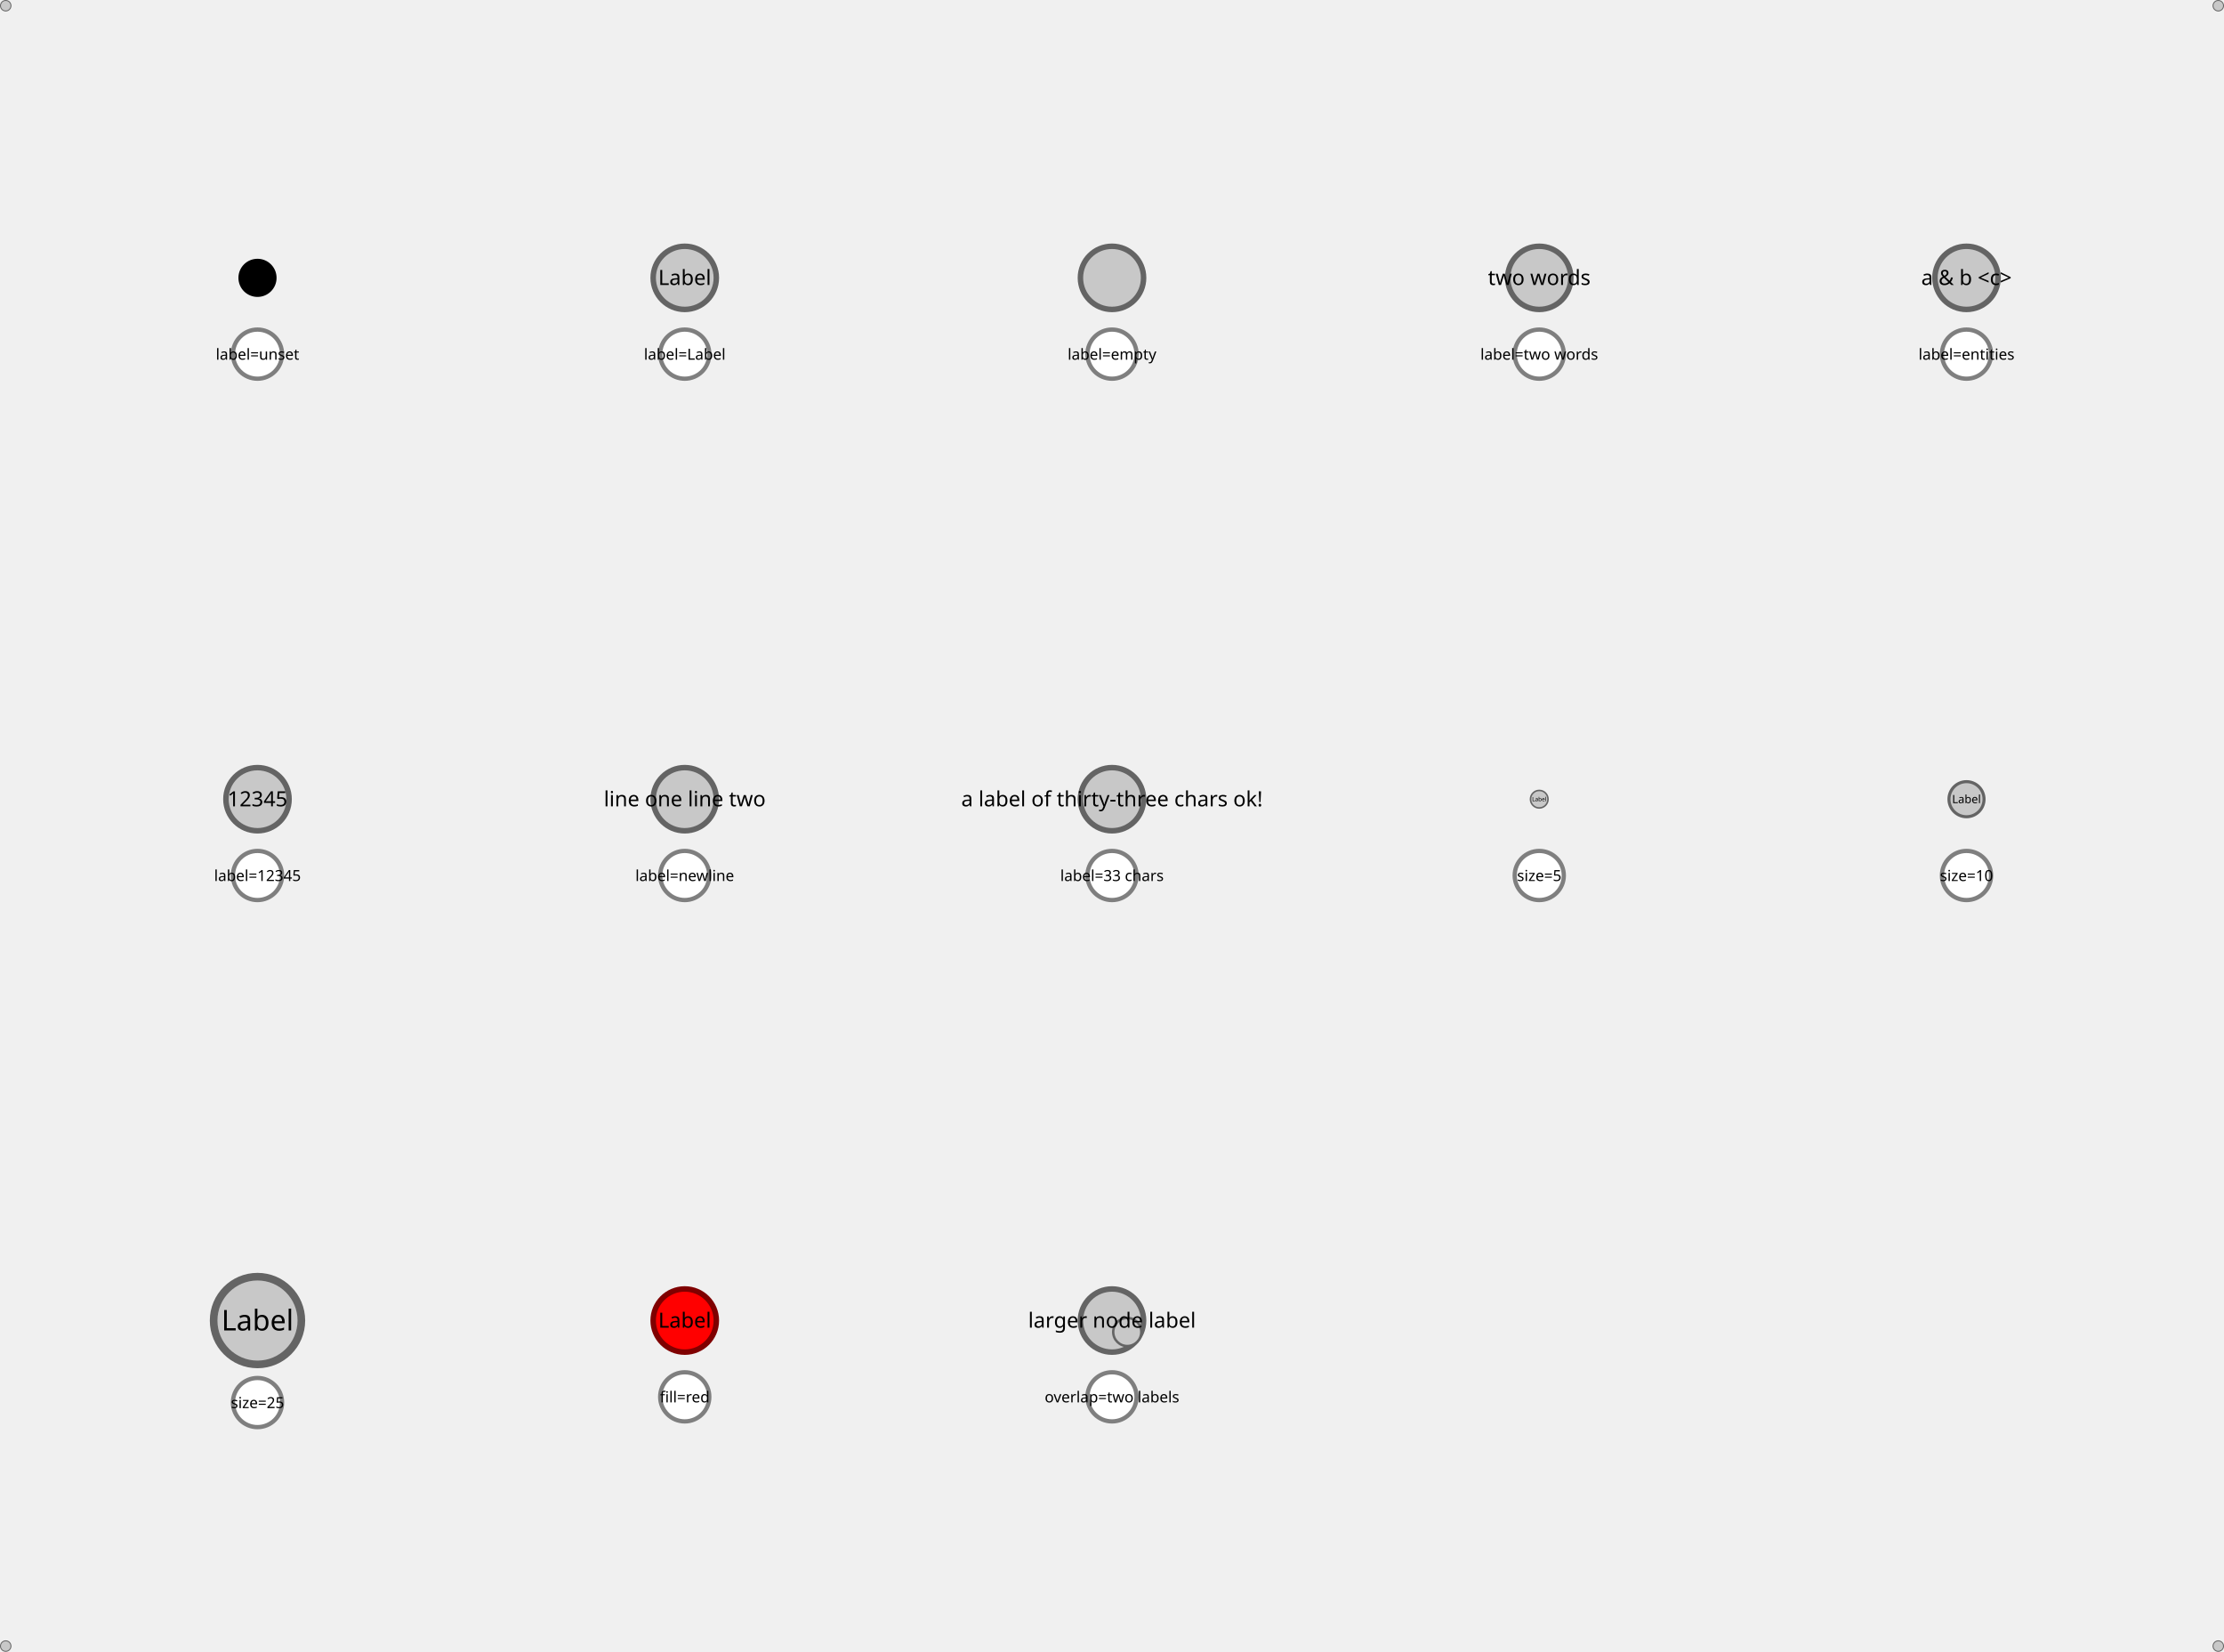
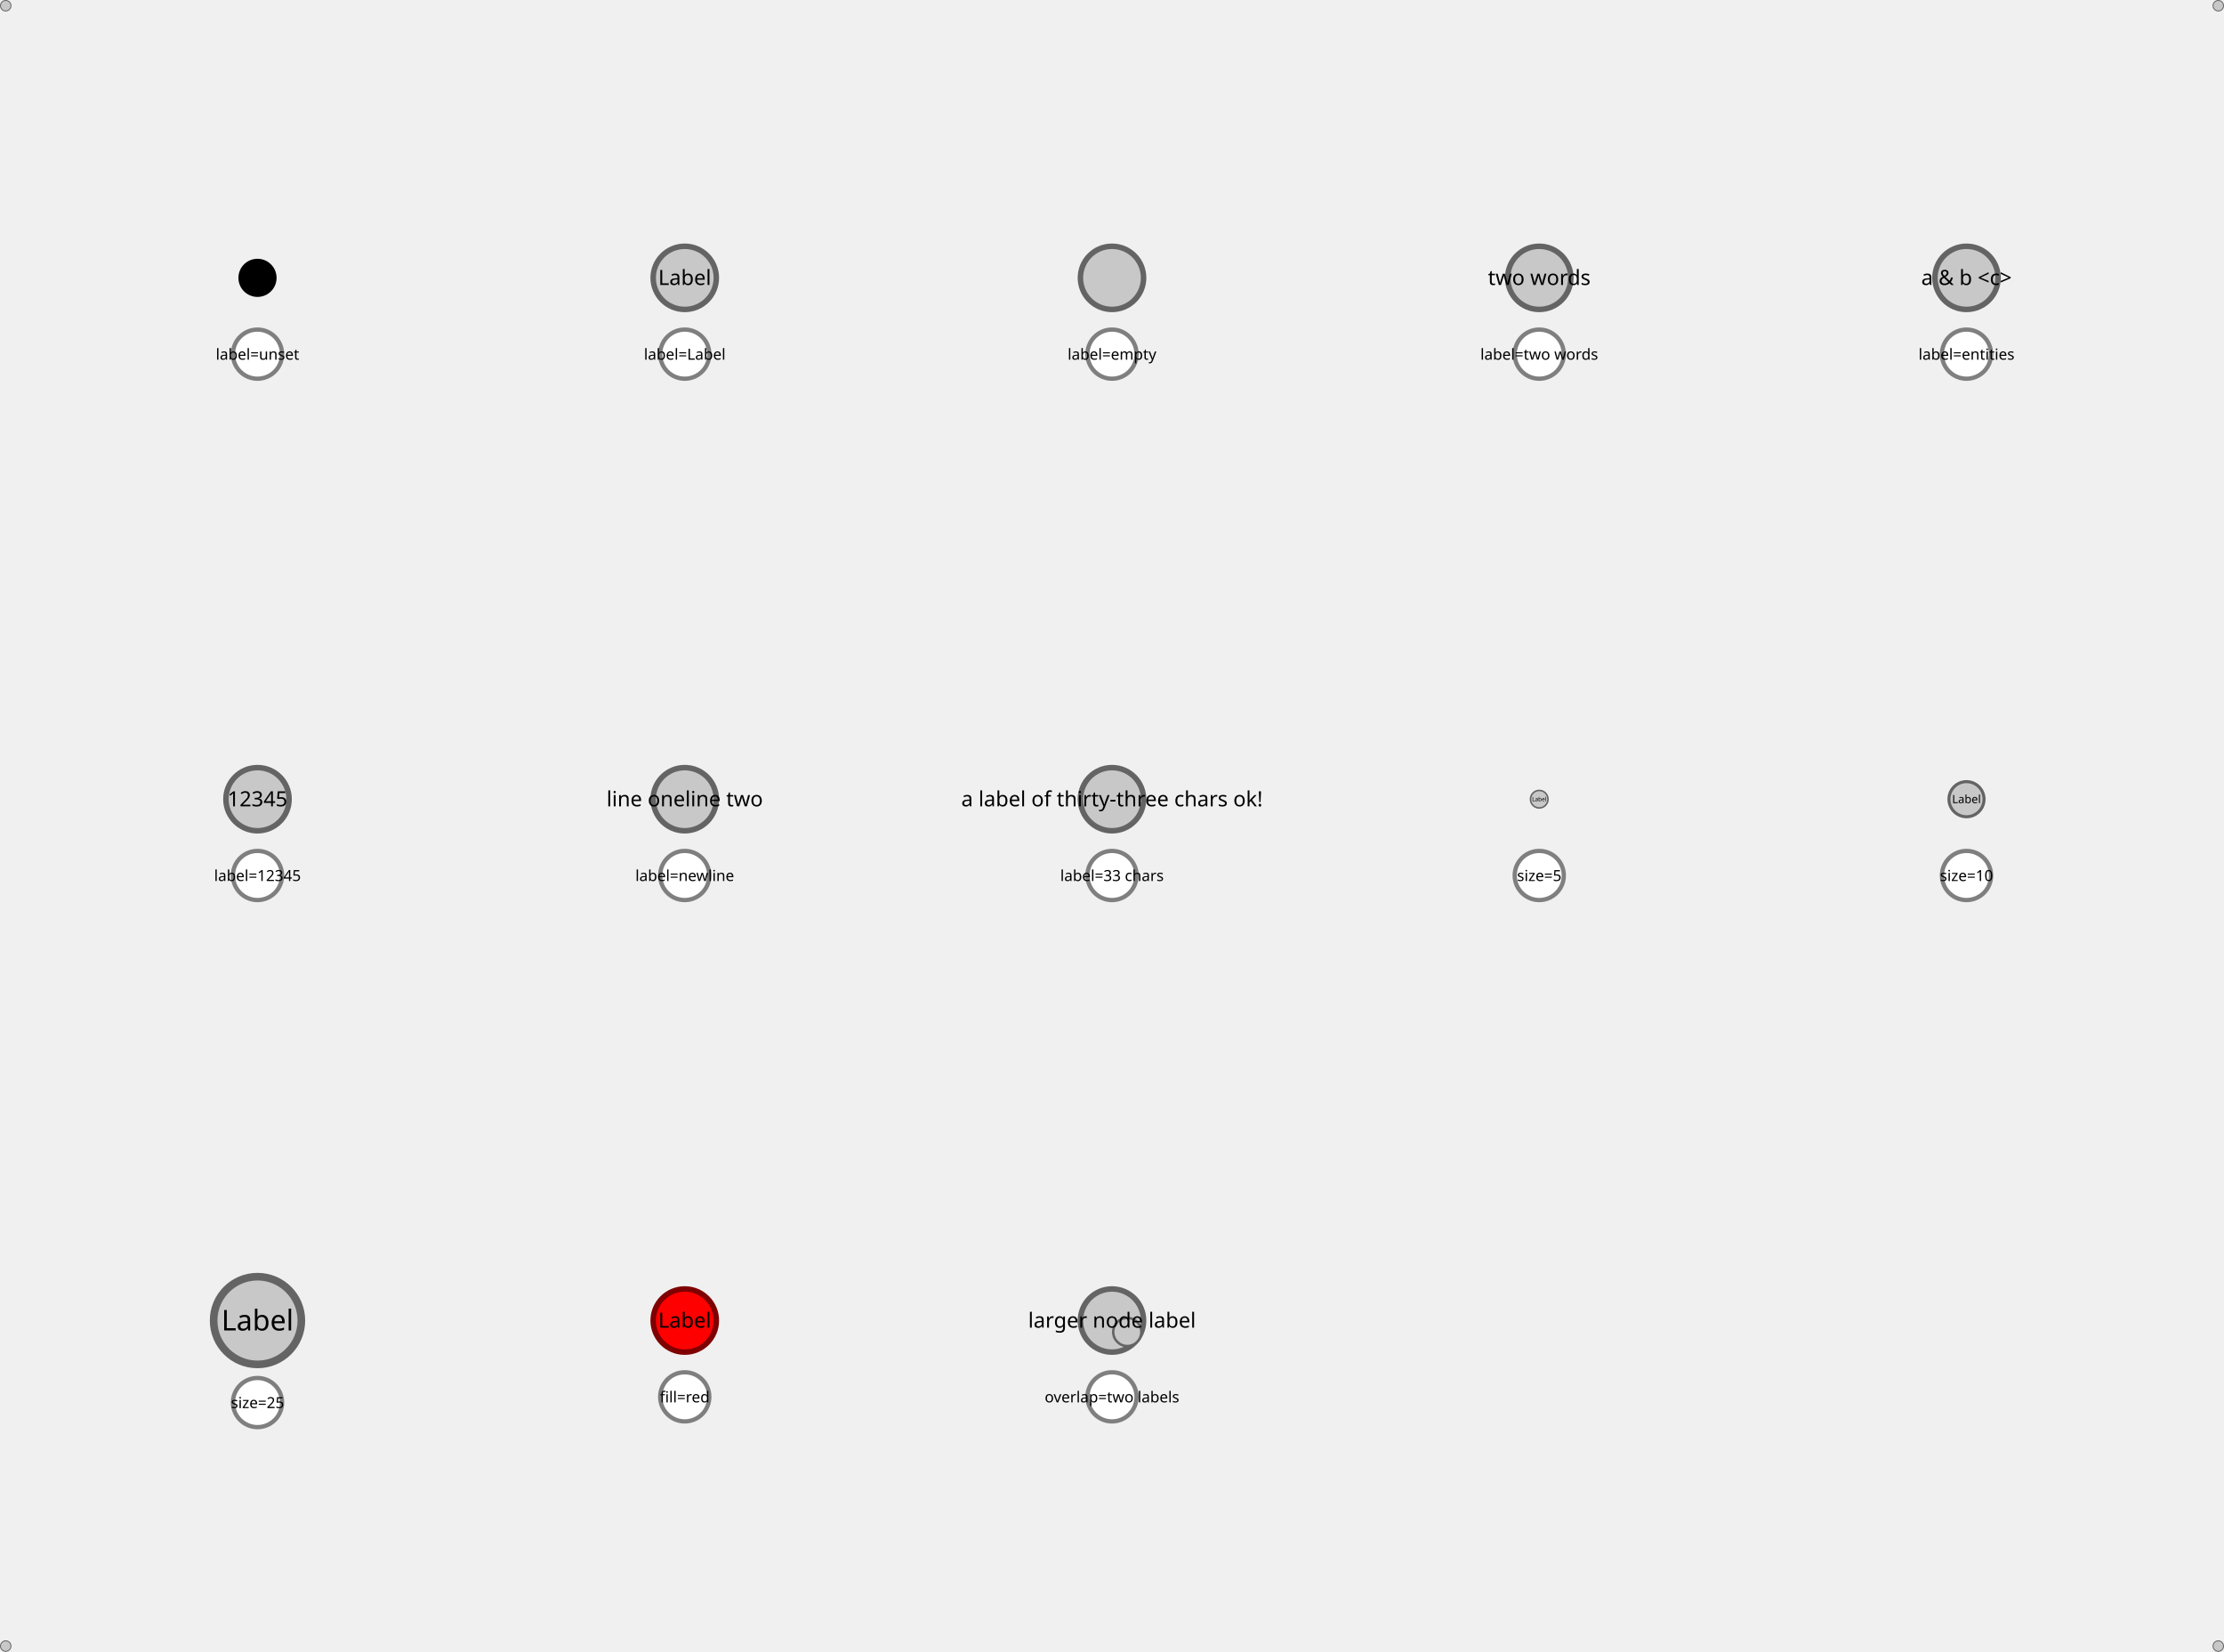
<svg xmlns="http://www.w3.org/2000/svg" contentScriptType="text/ecmascript" width="1166.0" zoomAndPan="magnify" contentStyleType="text/css" viewBox="17 -883 1166 866" height="866.0" preserveAspectRatio="xMidYMid meet" version="1.1">
  <g id="nodes">
    <circle fill-opacity="1.0" fill="#c8c8c8" r="23.0" cx="152.0" class="id_label-node-size-25" cy="-190.67" stroke="#646464" stroke-opacity="1.0" stroke-width="4.0" />
    <circle fill-opacity="1.0" fill="#c8c8c8" r="16.56" cx="376.0" class="id_label-text" cy="-737.33" stroke="#646464" stroke-opacity="1.0" stroke-width="2.88" />
    <circle fill-opacity="1.0" fill="#c8c8c8" r="16.56" cx="600.0" class="id_label-empty" cy="-737.33" stroke="#646464" stroke-opacity="1.0" stroke-width="2.88" />
    <circle fill-opacity="1.0" fill="#c8c8c8" r="16.56" cx="824.0" class="id_label-words" cy="-737.33" stroke="#646464" stroke-opacity="1.0" stroke-width="2.88" />
    <circle fill-opacity="1.0" fill="#c8c8c8" r="16.56" cx="1048.0" class="id_label-entity" cy="-737.33" stroke="#646464" stroke-opacity="1.0" stroke-width="2.88" />
    <circle fill-opacity="1.0" fill="#c8c8c8" r="16.56" cx="152.0" class="id_label-digits" cy="-464.0" stroke="#646464" stroke-opacity="1.0" stroke-width="2.88" />
    <circle fill-opacity="1.0" fill="#c8c8c8" r="16.56" cx="376.0" class="id_label-newline" cy="-464.0" stroke="#646464" stroke-opacity="1.0" stroke-width="2.88" />
    <circle fill-opacity="1.0" fill="#c8c8c8" r="16.56" cx="600.0" class="id_label-long" cy="-464.0" stroke="#646464" stroke-opacity="1.0" stroke-width="2.88" />
    <circle fill-opacity="1.0" fill="#ff0000" r="16.56" cx="376.0" class="id_label-on-red" cy="-190.67" stroke="#7f0000" stroke-opacity="1.0" stroke-width="2.88" />
    <circle fill-opacity="1.0" fill="#c8c8c8" r="16.56" cx="600.0" class="id_label-overlap" cy="-190.67" stroke="#646464" stroke-opacity="1.0" stroke-width="2.88" />
    <circle fill-opacity="1.0" fill="#ffffff" r="12.88" cx="152.0" class="id_cap-default" cy="-697.33" stroke="#7f7f7f" stroke-opacity="1.0" stroke-width="2.24" />
    <circle fill-opacity="1.0" fill="#ffffff" r="12.88" cx="376.0" class="id_cap-label-text" cy="-697.33" stroke="#7f7f7f" stroke-opacity="1.0" stroke-width="2.24" />
    <circle fill-opacity="1.0" fill="#ffffff" r="12.88" cx="600.0" class="id_cap-label-empty" cy="-697.33" stroke="#7f7f7f" stroke-opacity="1.0" stroke-width="2.24" />
    <circle fill-opacity="1.0" fill="#ffffff" r="12.88" cx="824.0" class="id_cap-label-words" cy="-697.33" stroke="#7f7f7f" stroke-opacity="1.0" stroke-width="2.24" />
    <circle fill-opacity="1.0" fill="#ffffff" r="12.88" cx="1048.0" class="id_cap-label-entity" cy="-697.33" stroke="#7f7f7f" stroke-opacity="1.0" stroke-width="2.24" />
    <circle fill-opacity="1.0" fill="#ffffff" r="12.88" cx="152.0" class="id_cap-label-digits" cy="-424.0" stroke="#7f7f7f" stroke-opacity="1.0" stroke-width="2.24" />
    <circle fill-opacity="1.0" fill="#ffffff" r="12.88" cx="376.0" class="id_cap-label-newline" cy="-424.0" stroke="#7f7f7f" stroke-opacity="1.0" stroke-width="2.24" />
    <circle fill-opacity="1.0" fill="#ffffff" r="12.88" cx="600.0" class="id_cap-label-long" cy="-424.0" stroke="#7f7f7f" stroke-opacity="1.0" stroke-width="2.24" />
    <circle fill-opacity="1.0" fill="#ffffff" r="12.88" cx="824.0" class="id_cap-label-node-size-5" cy="-424.0" stroke="#7f7f7f" stroke-opacity="1.0" stroke-width="2.24" />
    <circle fill-opacity="1.0" fill="#ffffff" r="12.88" cx="1048.0" class="id_cap-label-node-size-10" cy="-424.0" stroke="#7f7f7f" stroke-opacity="1.0" stroke-width="2.24" />
    <circle fill-opacity="1.0" fill="#ffffff" r="12.88" cx="152.0" class="id_cap-label-node-size-25" cy="-147.67" stroke="#7f7f7f" stroke-opacity="1.0" stroke-width="2.24" />
    <circle fill-opacity="1.0" fill="#ffffff" r="12.88" cx="376.0" class="id_cap-label-on-red" cy="-150.67" stroke="#7f7f7f" stroke-opacity="1.0" stroke-width="2.24" />
    <circle fill-opacity="1.0" fill="#ffffff" r="12.88" cx="600.0" class="id_cap-label-overlap" cy="-150.67" stroke="#7f7f7f" stroke-opacity="1.0" stroke-width="2.24" />
    <circle fill-opacity="1.0" fill="#c8c8c8" r="9.2" cx="1048.0" class="id_label-node-size-10" cy="-464.0" stroke="#646464" stroke-opacity="1.0" stroke-width="1.6" />
    <circle fill-opacity="1.0" fill="#c8c8c8" r="7.36" cx="608.0" class="id_label-overlap-small" cy="-184.67" stroke="#646464" stroke-opacity="1.0" stroke-width="1.28" />
    <circle fill-opacity="1.0" fill="#c8c8c8" r="4.6" cx="824.0" class="id_label-node-size-5" cy="-464.0" stroke="#646464" stroke-opacity="1.0" stroke-width="0.8" />
    <circle fill-opacity="1.0" fill="#c8c8c8" r="2.76" cx="20.0" class="id_anchor-nw" cy="-880.0" stroke="#646464" stroke-opacity="1.0" stroke-width="0.48" />
    <circle fill-opacity="1.0" fill="#c8c8c8" r="2.76" cx="1180.0" class="id_anchor-ne" cy="-880.0" stroke="#646464" stroke-opacity="1.0" stroke-width="0.48" />
    <circle fill-opacity="1.0" fill="#c8c8c8" r="2.76" cx="20.0" class="id_anchor-sw" cy="-20.0" stroke="#646464" stroke-opacity="1.0" stroke-width="0.48" />
    <circle fill-opacity="1.0" fill="#c8c8c8" r="2.76" cx="1180.0" class="id_anchor-se" cy="-20.0" stroke="#646464" stroke-opacity="1.0" stroke-width="0.48" />
    <circle fill-opacity="1.0" fill="#000000" r="9.2" cx="152.0" class="id_default" cy="-737.33" stroke="#000000" stroke-opacity="1.0" stroke-width="1.6" />
  </g>
  <g id="node-labels">
    <text font-size="15" x="152.0" y="-185.477" fill-opacity="1.0" fill="#000000" font-family="Dialog" style="text-anchor: middle;" class="id_label-node-size-25">
            Label
        </text>
    <text font-size="11" x="376.0" y="-733.592" fill-opacity="1.0" fill="#000000" font-family="Dialog" style="text-anchor: middle;" class="id_label-text">
            Label
        </text>
    <text font-size="11" x="824.0" y="-733.592" fill-opacity="1.0" fill="#000000" font-family="Dialog" style="text-anchor: middle;" class="id_label-words">
            two words
        </text>
    <text font-size="11" x="1048.0" y="-733.592" fill-opacity="1.0" fill="#000000" font-family="Dialog" style="text-anchor: middle;" class="id_label-entity">
            a &amp; b &lt;c&gt;
        </text>
    <text font-size="11" x="152.0" y="-460.262" fill-opacity="1.0" fill="#000000" font-family="Dialog" style="text-anchor: middle;" class="id_label-digits">
            12345
        </text>
    <text font-size="11" x="376.0" y="-460.262" fill-opacity="1.0" fill="#000000" font-family="Dialog" style="text-anchor: middle;" class="id_label-newline">
-             line one line two
+             line oneline two
        </text>
    <text font-size="11" x="600.0" y="-460.262" fill-opacity="1.0" fill="#000000" font-family="Dialog" style="text-anchor: middle;" class="id_label-long">
            a label of thirty-three chars ok!
        </text>
    <text font-size="11" x="376.0" y="-186.932" fill-opacity="1.0" fill="#000000" font-family="Dialog" style="text-anchor: middle;" class="id_label-on-red">
            Label
        </text>
    <text font-size="11" x="600.0" y="-186.932" fill-opacity="1.0" fill="#000000" font-family="Dialog" style="text-anchor: middle;" class="id_label-overlap">
            larger node label
        </text>
    <text font-size="8" x="152.0" y="-694.425" fill-opacity="1.0" fill="#000000" font-family="Dialog" style="text-anchor: middle;" class="id_cap-default">
            label=unset
        </text>
    <text font-size="8" x="376.0" y="-694.425" fill-opacity="1.0" fill="#000000" font-family="Dialog" style="text-anchor: middle;" class="id_cap-label-text">
            label=Label
        </text>
    <text font-size="8" x="600.0" y="-694.425" fill-opacity="1.0" fill="#000000" font-family="Dialog" style="text-anchor: middle;" class="id_cap-label-empty">
            label=empty
        </text>
    <text font-size="8" x="824.0" y="-694.425" fill-opacity="1.0" fill="#000000" font-family="Dialog" style="text-anchor: middle;" class="id_cap-label-words">
            label=two words
        </text>
    <text font-size="8" x="1048.0" y="-694.425" fill-opacity="1.0" fill="#000000" font-family="Dialog" style="text-anchor: middle;" class="id_cap-label-entity">
            label=entities
        </text>
    <text font-size="8" x="152.0" y="-421.095" fill-opacity="1.0" fill="#000000" font-family="Dialog" style="text-anchor: middle;" class="id_cap-label-digits">
            label=12345
        </text>
    <text font-size="8" x="376.0" y="-421.095" fill-opacity="1.0" fill="#000000" font-family="Dialog" style="text-anchor: middle;" class="id_cap-label-newline">
            label=newline
        </text>
    <text font-size="8" x="600.0" y="-421.095" fill-opacity="1.0" fill="#000000" font-family="Dialog" style="text-anchor: middle;" class="id_cap-label-long">
            label=33 chars
        </text>
    <text font-size="8" x="824.0" y="-421.095" fill-opacity="1.0" fill="#000000" font-family="Dialog" style="text-anchor: middle;" class="id_cap-label-node-size-5">
            size=5
        </text>
    <text font-size="8" x="1048.0" y="-421.095" fill-opacity="1.0" fill="#000000" font-family="Dialog" style="text-anchor: middle;" class="id_cap-label-node-size-10">
            size=10
        </text>
    <text font-size="8" x="152.0" y="-144.765" fill-opacity="1.0" fill="#000000" font-family="Dialog" style="text-anchor: middle;" class="id_cap-label-node-size-25">
            size=25
        </text>
    <text font-size="8" x="376.0" y="-147.765" fill-opacity="1.0" fill="#000000" font-family="Dialog" style="text-anchor: middle;" class="id_cap-label-on-red">
            fill=red
        </text>
    <text font-size="8" x="600.0" y="-147.765" fill-opacity="1.0" fill="#000000" font-family="Dialog" style="text-anchor: middle;" class="id_cap-label-overlap">
            overlap=two labels
        </text>
    <text font-size="6" x="1048.0" y="-461.923" fill-opacity="1.0" fill="#000000" font-family="Dialog" style="text-anchor: middle;" class="id_label-node-size-10">
            Label
        </text>
    <text font-size="3" x="824.0" y="-462.961" fill-opacity="1.0" fill="#000000" font-family="Dialog" style="text-anchor: middle;" class="id_label-node-size-5">
            Label
        </text>
  </g>
</svg>
